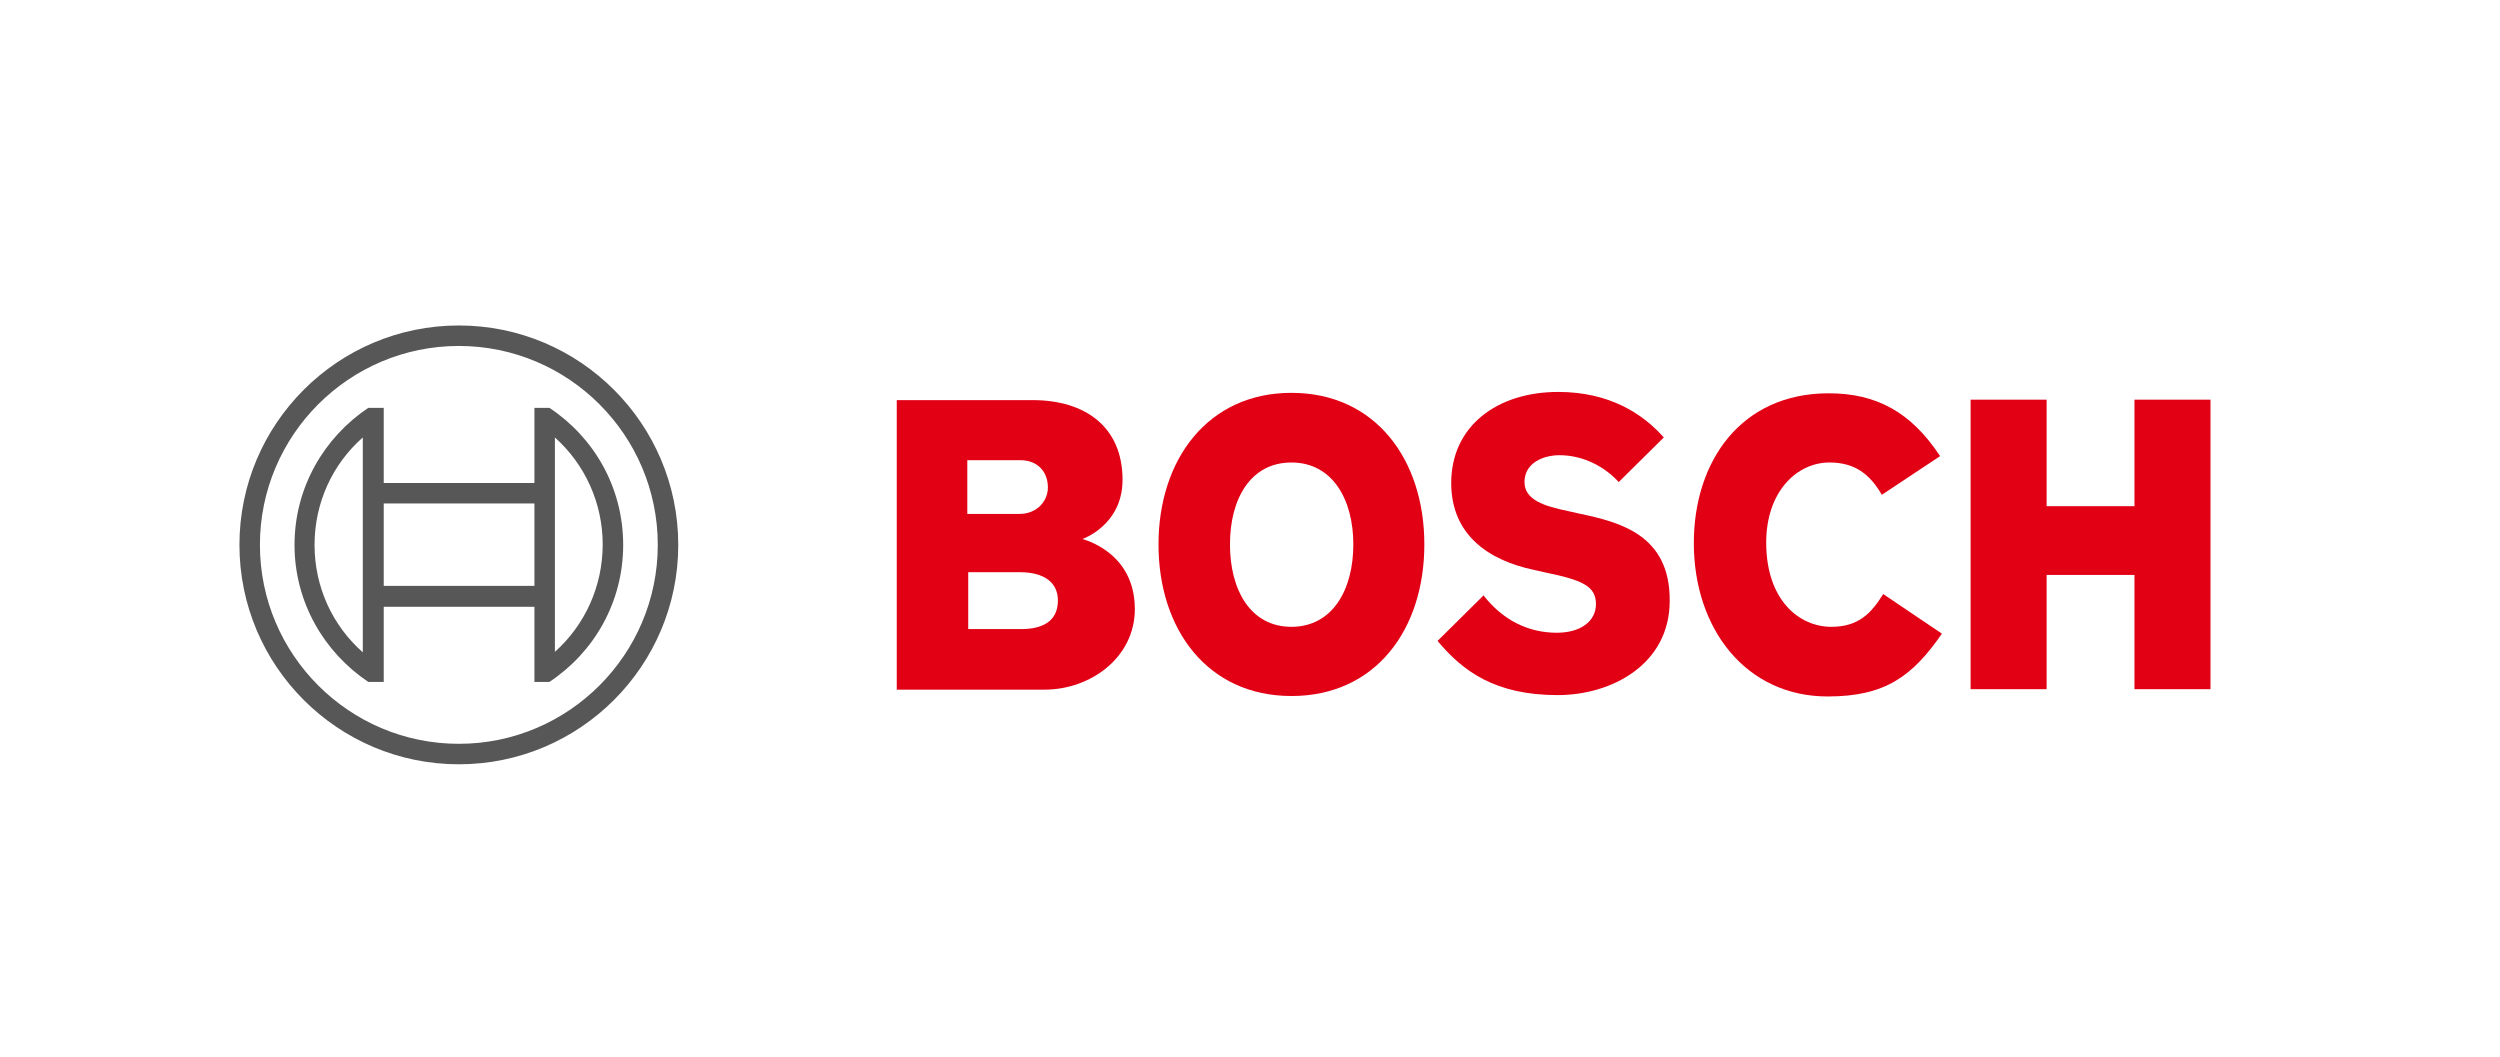
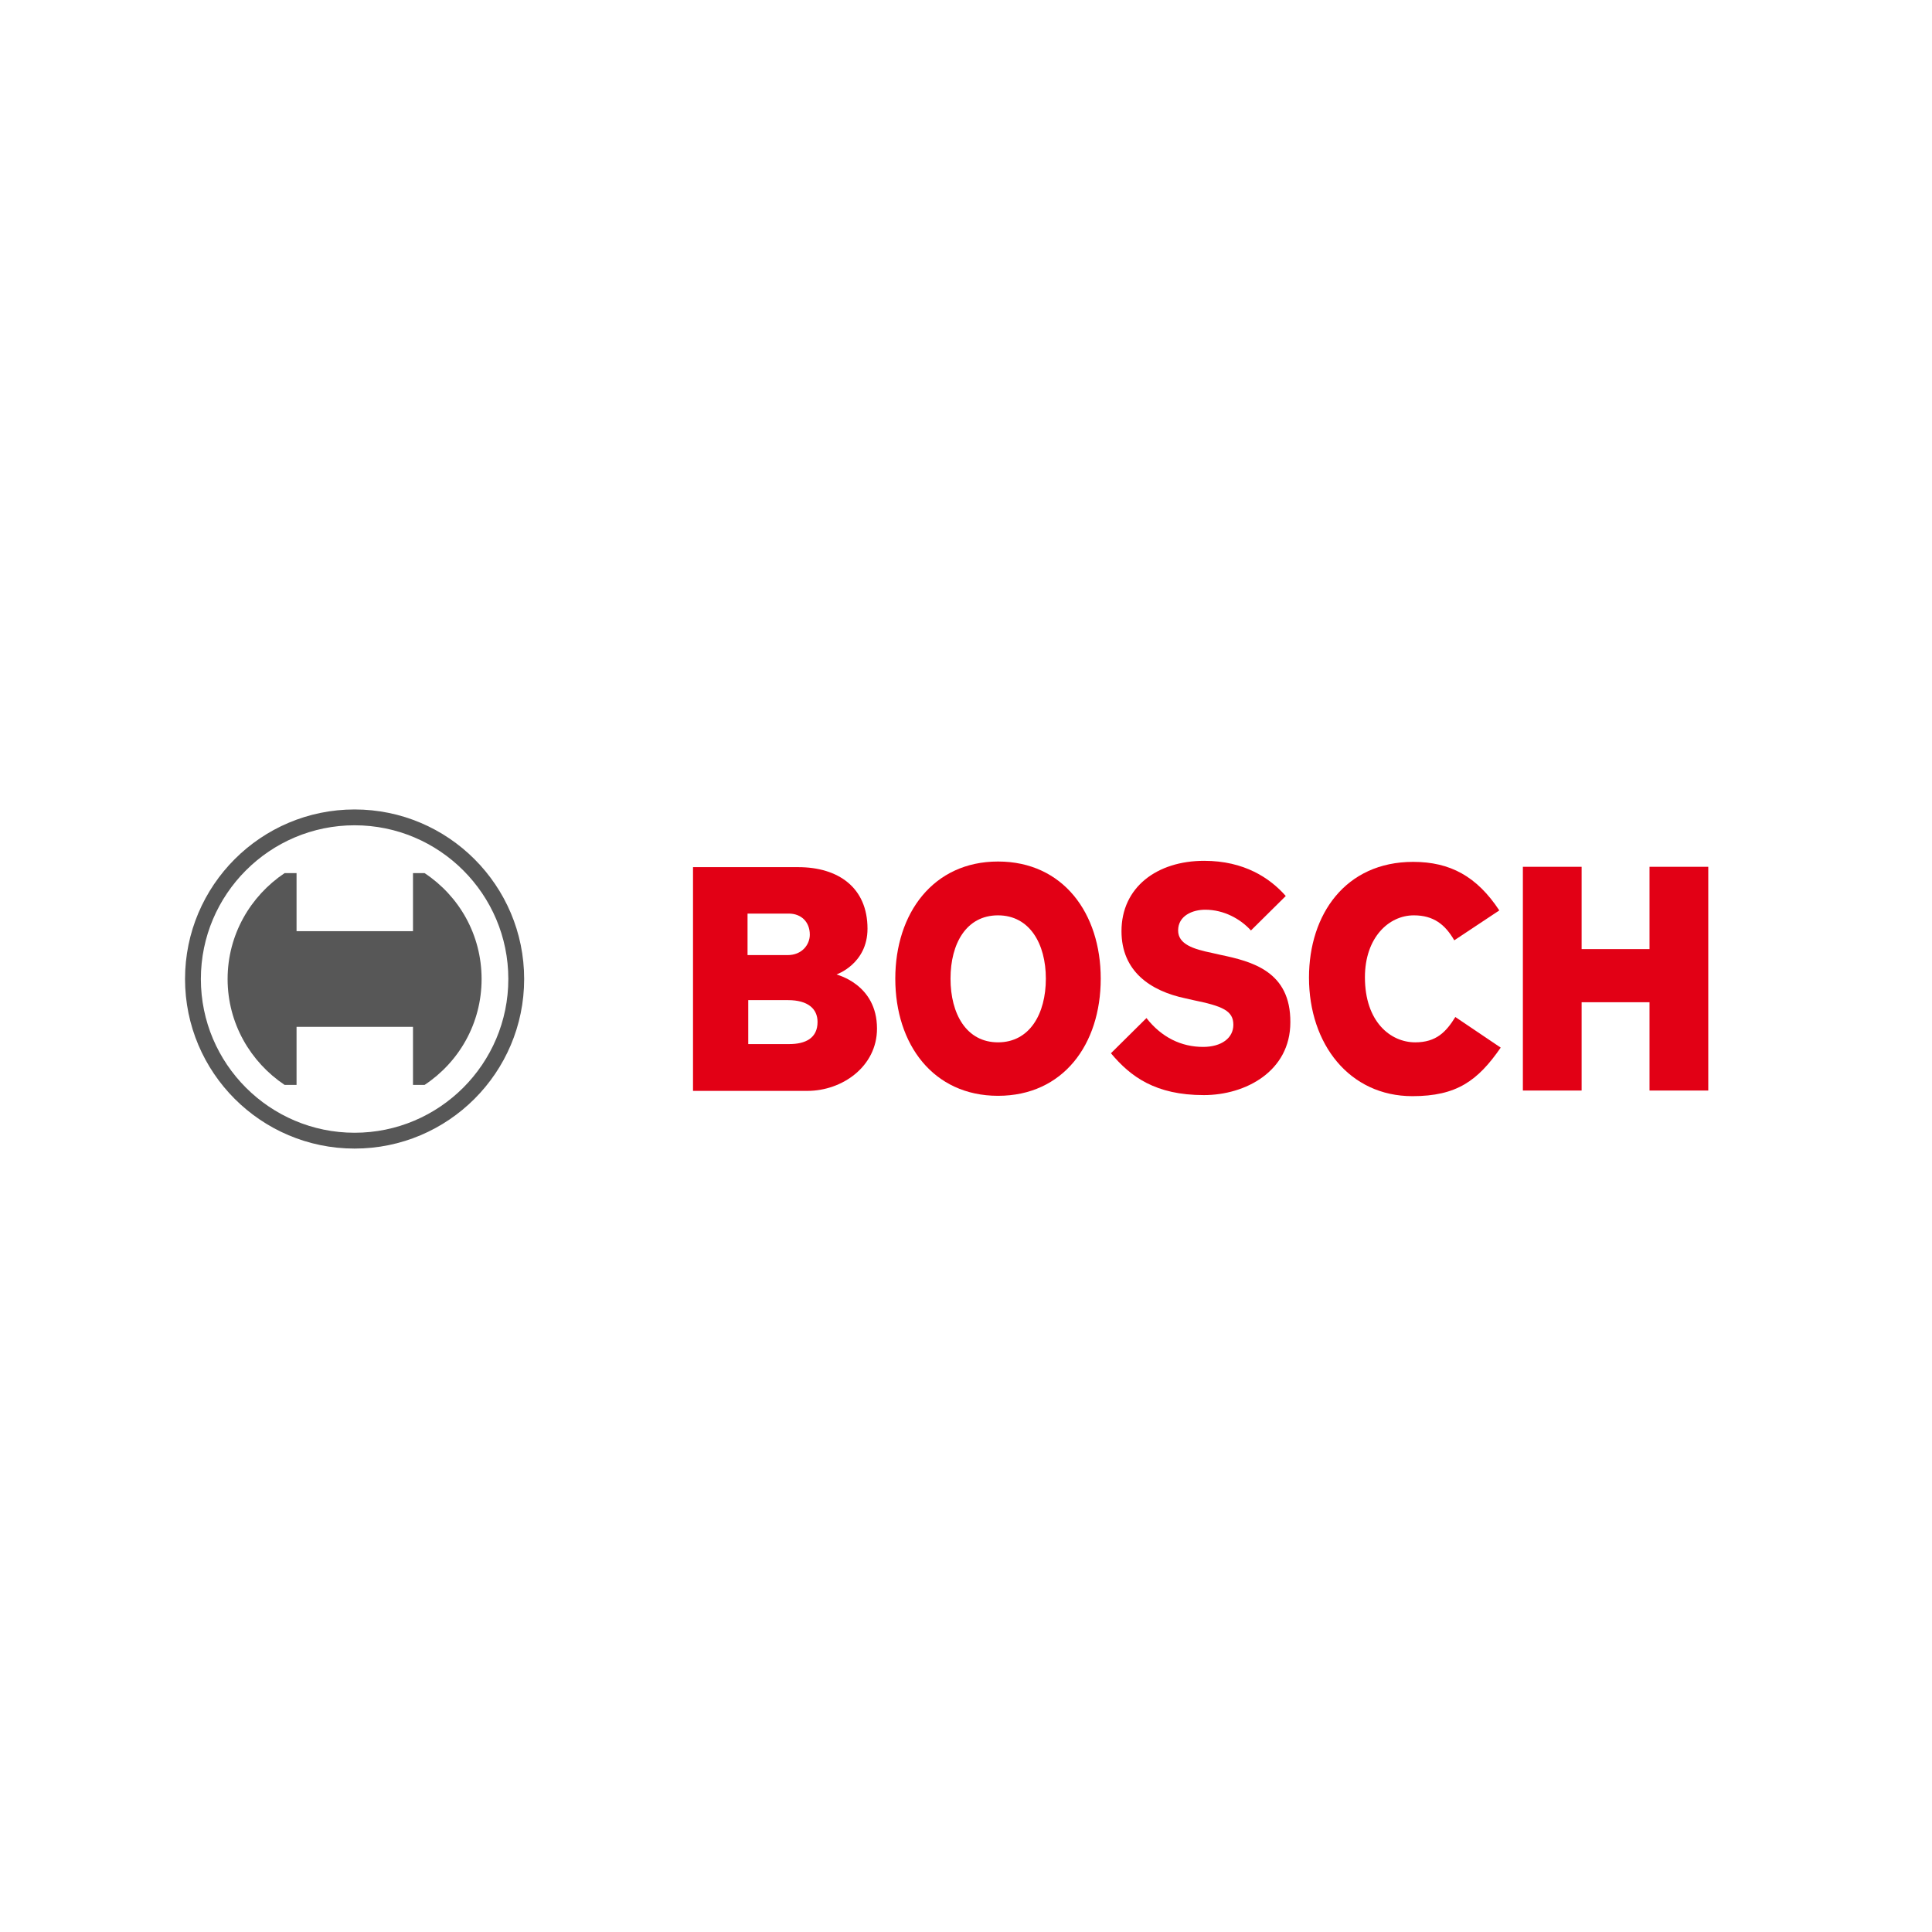
- <svg xmlns="http://www.w3.org/2000/svg" version="1.1" id="Ebene_1" x="0px" y="0px" viewBox="0 0 549.2 232" style="enable-background:new 0 0 549.2 232;" xml:space="preserve">
+ <svg xmlns="http://www.w3.org/2000/svg" version="1.1" id="Ebene_1" width="1024" height="1024" viewBox="0 0 549.2 232" preserveAspectRatio="xMidYMid meet" xml:space="preserve">
  <style type="text/css">
- 	.st0{fill:#E20015;}
- 	.st1{fill:#575757;}
- </style>
+     .st0{fill:#E20015;}
+     .st1{fill:#575757;}
+   </style>
  <g>
    <g>
      <g>
-         <path class="st0" d="M237.8,118.4c0,0,8.8-3,8.8-13c0-11.7-8.3-17.5-19.7-17.5H197v63.6h32.5c10,0,19.8-7,19.8-17.7     C249.3,121.1,237.8,118.5,237.8,118.4z M212.6,101.1h11.6c3.6,0,6,2.4,6,6c0,2.8-2.2,5.8-6.3,5.8h-11.4V101.1z M224.3,138.2     h-11.6v-12.5H224c5.7,0,8.4,2.5,8.4,6.2C232.4,136.5,229,138.2,224.3,138.2z" />
-         <path class="st0" d="M283.7,86.3c-18.4,0-29.2,14.7-29.2,33.3c0,18.7,10.8,33.3,29.2,33.3c18.5,0,29.2-14.6,29.2-33.3     C312.9,101,302.2,86.3,283.7,86.3z M283.7,137.7c-9,0-13.5-8.1-13.5-18.1c0-10,4.5-18,13.5-18s13.6,8.1,13.6,18     C297.3,129.6,292.7,137.7,283.7,137.7z" />
-         <path class="st0" d="M346.8,112.8l-2.2-0.5c-5.4-1.1-9.7-2.5-9.7-6.4c0-4.2,4.1-5.9,7.7-5.9c5.3,0,10,2.6,13,5.9l9.9-9.8     c-4.5-5.1-11.8-10-23.2-10c-13.4,0-23.5,7.5-23.5,20c0,11.4,8.2,17,18.2,19.1l2.2,0.5c8.3,1.7,11.4,3,11.4,7     c0,3.8-3.4,6.3-8.6,6.3c-6.2,0-11.8-2.7-16.1-8.2l-10.1,10c5.6,6.7,12.7,11.9,26.4,11.9c11.9,0,24.6-6.8,24.6-20.7     C366.9,117.5,355.9,114.7,346.8,112.8z" />
-         <path class="st0" d="M402.3,137.7c-7,0-14.3-5.8-14.3-18.5c0-11.3,6.8-17.6,13.9-17.6c5.6,0,8.9,2.6,11.5,7.1l12.8-8.5     c-6.4-9.7-14-13.8-24.5-13.8c-19.2,0-29.6,14.9-29.6,32.9c0,18.9,11.5,33.7,29.4,33.7c12.6,0,18.6-4.4,25.1-13.8l-12.9-8.7     C411.1,134.7,408.3,137.7,402.3,137.7z" />
-         <polygon class="st0" points="468.9,87.8 468.9,111.2 449.6,111.2 449.6,87.8 432.9,87.8 432.9,151.4 449.6,151.4 449.6,126.3      468.9,126.3 468.9,151.4 485.6,151.4 485.6,87.8    " />
+         <path class="st0" d="M237.8,118.4c0,0,8.8-3,8.8-13c0-11.7-8.3-17.5-19.7-17.5H197v63.6h32.5c10,0,19.8-7,19.8-17.7           C249.3,121.1,237.8,118.5,237.8,118.4z M212.6,101.1h11.6c3.6,0,6,2.4,6,6c0,2.8-2.2,5.8-6.3,5.8h-11.4V101.1z M224.3,138.2           h-11.6v-12.5H224c5.7,0,8.4,2.5,8.4,6.2C232.4,136.5,229,138.2,224.3,138.2z" />
+         <path class="st0" d="M283.7,86.3c-18.4,0-29.2,14.7-29.2,33.3c0,18.7,10.8,33.3,29.2,33.3c18.5,0,29.2-14.6,29.2-33.3           C312.9,101,302.2,86.3,283.7,86.3z M283.7,137.7c-9,0-13.5-8.1-13.5-18.1c0-10,4.5-18,13.5-18s13.6,8.1,13.6,18           C297.3,129.6,292.7,137.7,283.7,137.7z" />
+         <path class="st0" d="M346.8,112.8l-2.2-0.5c-5.4-1.1-9.7-2.5-9.7-6.4c0-4.2,4.1-5.9,7.7-5.9c5.3,0,10,2.6,13,5.9l9.9-9.8           c-4.5-5.1-11.8-10-23.2-10c-13.4,0-23.5,7.5-23.5,20c0,11.4,8.2,17,18.2,19.1l2.2,0.5c8.3,1.7,11.4,3,11.4,7           c0,3.8-3.4,6.3-8.6,6.3c-6.2,0-11.8-2.7-16.1-8.2l-10.1,10c5.6,6.7,12.7,11.9,26.4,11.9c11.9,0,24.6-6.8,24.6-20.7           C366.9,117.5,355.9,114.7,346.8,112.8z" />
+         <path class="st0" d="M402.3,137.7c-7,0-14.3-5.8-14.3-18.5c0-11.3,6.8-17.6,13.9-17.6c5.6,0,8.9,2.6,11.5,7.1l12.8-8.5           c-6.4-9.7-14-13.8-24.5-13.8c-19.2,0-29.6,14.9-29.6,32.9c0,18.9,11.5,33.7,29.4,33.7c12.6,0,18.6-4.4,25.1-13.8l-12.9-8.7           C411.1,134.7,408.3,137.7,402.3,137.7z" />
+         <polygon class="st0" points="468.9,87.8 468.9,111.2 449.6,111.2 449.6,87.8 432.9,87.8 432.9,151.4 449.6,151.4 449.6,126.3           468.9,126.3 468.9,151.4 485.6,151.4 485.6,87.8" />
      </g>
    </g>
-     <g id="_x38_7_x2F_87_x2F_87__x7C__0_x2F_0_x2F_0">
-       <g>
-         <path class="st1" d="M100.8,71.5c-26.6,0-48.2,21.6-48.2,48.2s21.6,48.2,48.2,48.2c26.6,0,48.2-21.6,48.2-48.2     S127.4,71.5,100.8,71.5z M100.8,163.4c-24.1,0-43.7-19.6-43.7-43.7S76.7,76,100.8,76c24.1,0,43.7,19.6,43.7,43.7     S124.9,163.4,100.8,163.4z" />
-         <path class="st1" d="M120.7,89.6h-3.3v16.5H84.3V89.6h-3.4c-9.7,6.5-16.2,17.5-16.2,30.1c0,12.6,6.5,23.6,16.2,30.1h3.4v-16.5     h33.1v16.5h3.3c9.8-6.5,16.2-17.5,16.2-30.1C136.9,107.1,130.5,96.1,120.7,89.6z M79.7,143.3c-6.7-5.9-10.6-14.4-10.6-23.6     c0-9.2,3.9-17.7,10.6-23.6V143.3z M117.4,128.7H84.3v-18.1h33.1C117.4,110.7,117.4,128.7,117.4,128.7z M121.9,143.2v-10l0,0     v-27.1l0,0v-10c6.6,5.9,10.5,14.4,10.5,23.5C132.4,128.8,128.5,137.3,121.9,143.2z" />
-       </g>
+     <g>
+       <path class="st1" d="M100.8,71.5c-26.6,0-48.2,21.6-48.2,48.2s21.6,48.2,48.2,48.2c26.6,0,48.2-21.6,48.2-48.2         S127.4,71.5,100.8,71.5z M100.8,163.4c-24.1,0-43.7-19.6-43.7-43.7S76.7,76,100.8,76c24.1,0,43.7,19.6,43.7,43.7         S124.9,163.4,100.8,163.4z" />
+       <path class="st1" d="M120.7,89.6h-3.3v16.5H84.3V89.6h-3.4c-9.7,6.5-16.2,17.5-16.2,30.1c0,12.6,6.5,23.6,16.2,30.1h3.4v-16.5         h33.1v16.5h3.3c9.8-6.5,16.2-17.5,16.2-30.1C136.9,107.1,130.5,96.1,120.7,89.6z" />
    </g>
  </g>
</svg>
